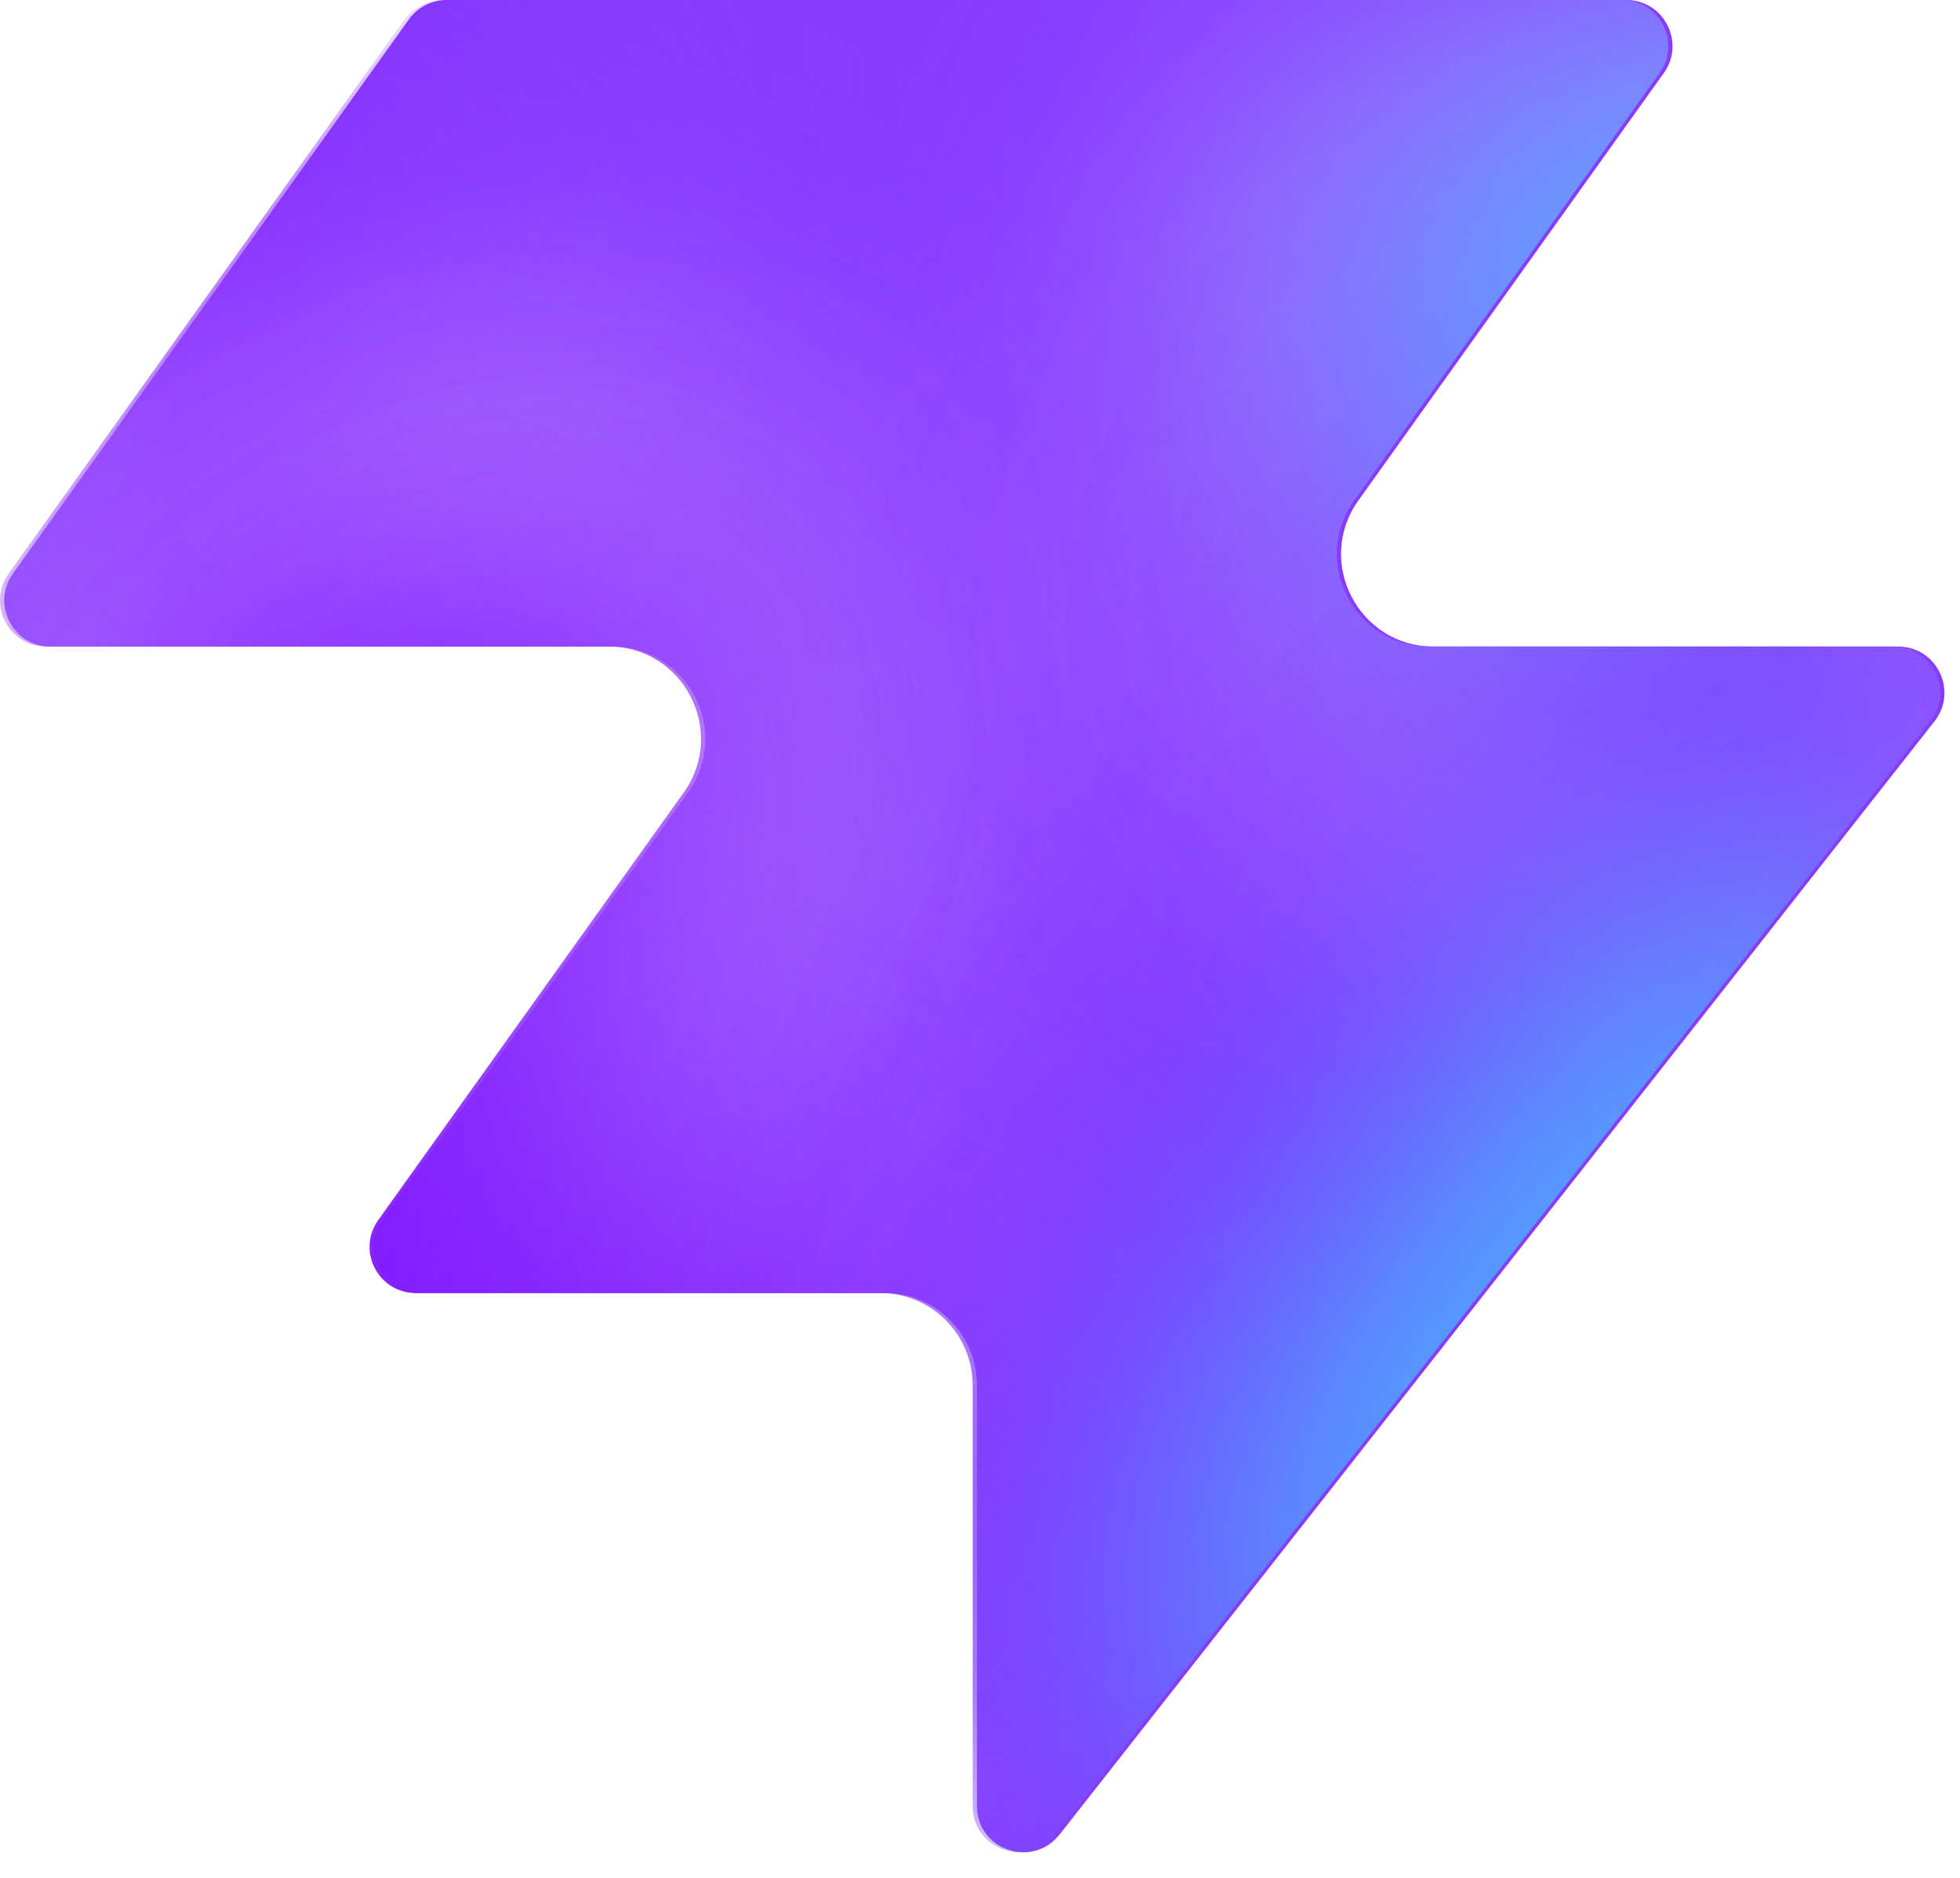
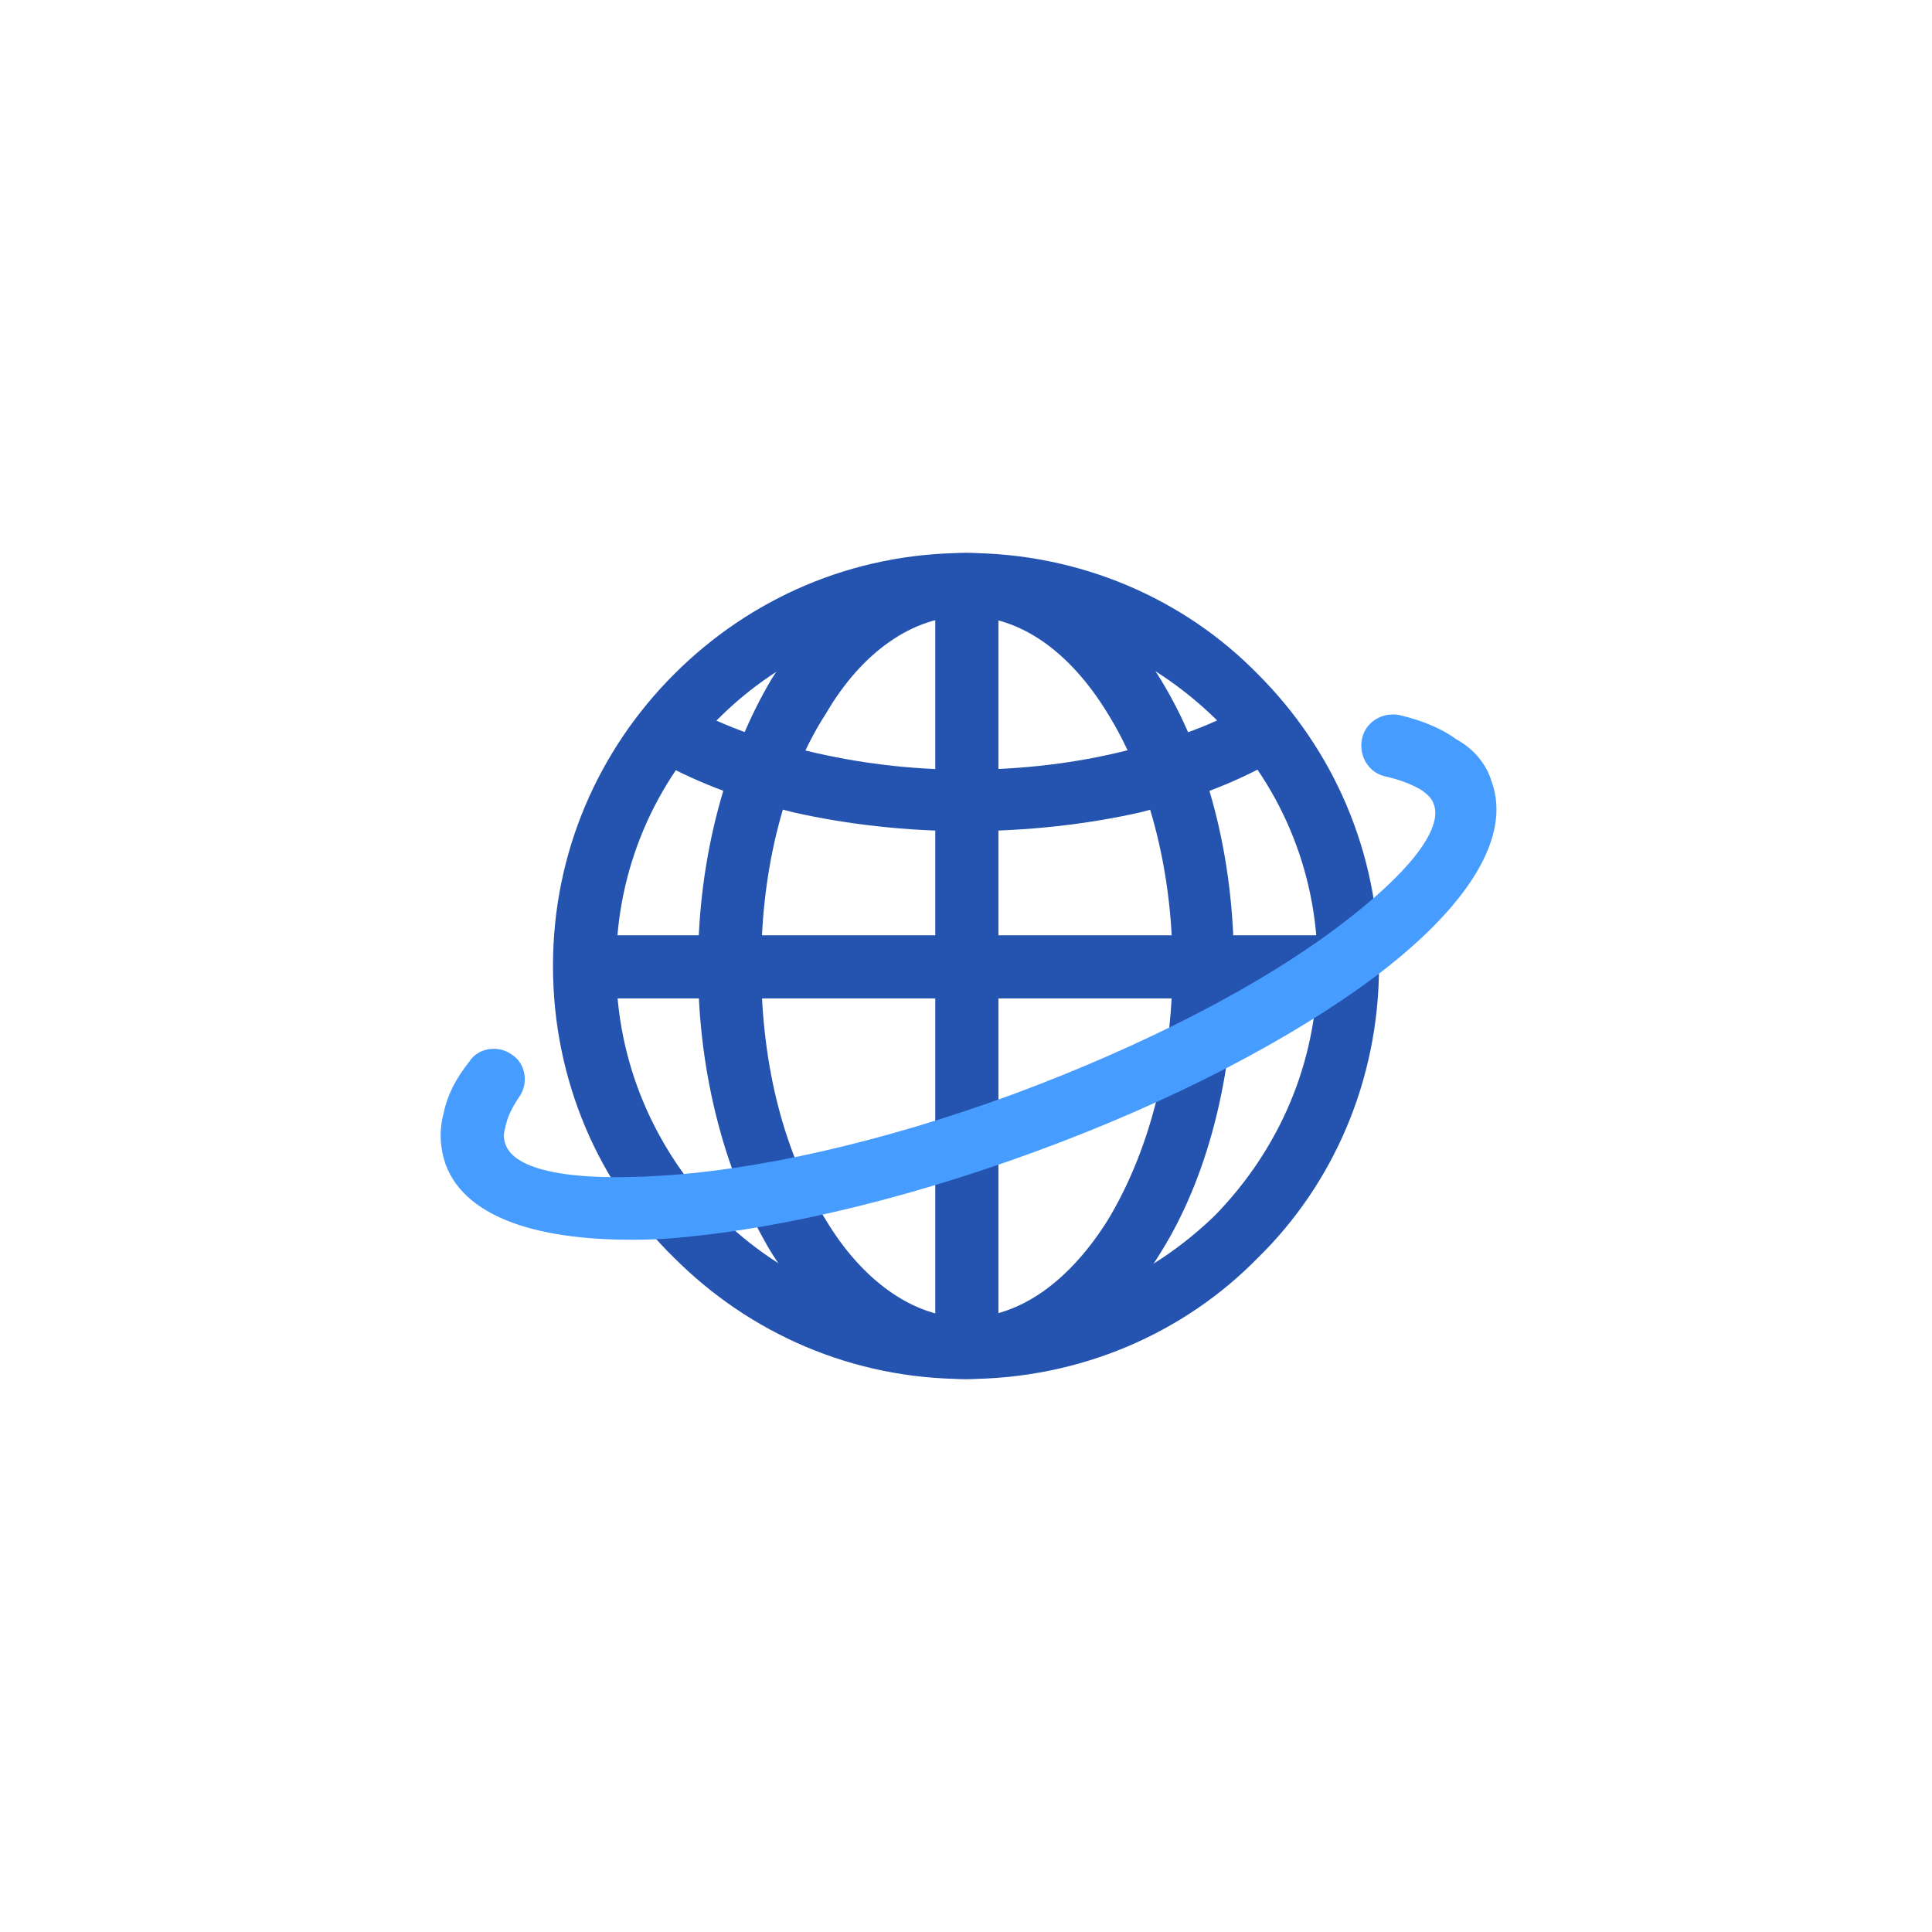
- <svg xmlns="http://www.w3.org/2000/svg" width="48" height="46" fill="none" viewBox="0 0 48 46">
-   <path fill="#863bff" d="M25.946 44.938c-.664.845-2.021.375-2.021-.698V33.937a2.26 2.26 0 0 0-2.262-2.262H10.287c-.92 0-1.456-1.04-.92-1.788l7.48-10.471c1.07-1.497 0-3.578-1.842-3.578H1.237c-.92 0-1.456-1.04-.92-1.788L10.013.474c.214-.297.556-.474.92-.474h28.894c.92 0 1.456 1.04.92 1.788l-7.48 10.471c-1.07 1.498 0 3.579 1.842 3.579h11.377c.943 0 1.473 1.088.89 1.83L25.947 44.94z" style="fill:#863bff;fill:color(display-p3 .525 .23 1);fill-opacity:1" />
-   <mask id="a" width="48" height="46" x="0" y="0" maskUnits="userSpaceOnUse" style="mask-type:alpha">
-     <path fill="#000" d="M25.842 44.938c-.664.844-2.021.375-2.021-.698V33.937a2.26 2.26 0 0 0-2.262-2.262H10.183c-.92 0-1.456-1.04-.92-1.788l7.48-10.471c1.07-1.498 0-3.579-1.842-3.579H1.133c-.92 0-1.456-1.04-.92-1.787L9.91.473c.214-.297.556-.474.92-.474h28.894c.92 0 1.456 1.04.92 1.788l-7.48 10.471c-1.07 1.498 0 3.578 1.842 3.578h11.377c.943 0 1.473 1.088.89 1.832L25.843 44.94z" style="fill:#000;fill-opacity:1" />
-   </mask>
-   <g mask="url(#a)">
-     <g filter="url(#b)">
-       <ellipse cx="5.508" cy="14.704" fill="#ede6ff" rx="5.508" ry="14.704" style="fill:#ede6ff;fill:color(display-p3 .927 .903 1);fill-opacity:1" transform="matrix(.00324 1 1 -.00324 -4.47 31.516)" />
-     </g>
-     <g filter="url(#c)">
-       <ellipse cx="10.399" cy="29.851" fill="#ede6ff" rx="10.399" ry="29.851" style="fill:#ede6ff;fill:color(display-p3 .927 .903 1);fill-opacity:1" transform="matrix(.00324 1 1 -.00324 -39.328 7.883)" />
-     </g>
-     <g filter="url(#d)">
-       <ellipse cx="5.508" cy="30.487" fill="#7e14ff" rx="5.508" ry="30.487" style="fill:#7e14ff;fill:color(display-p3 .492 .077 1);fill-opacity:1" transform="rotate(89.814 -25.913 -14.639)scale(1 -1)" />
-     </g>
-     <g filter="url(#e)">
-       <ellipse cx="5.508" cy="30.599" fill="#7e14ff" rx="5.508" ry="30.599" style="fill:#7e14ff;fill:color(display-p3 .492 .077 1);fill-opacity:1" transform="rotate(89.814 -32.644 -3.334)scale(1 -1)" />
-     </g>
-     <g filter="url(#f)">
-       <ellipse cx="5.508" cy="30.599" fill="#7e14ff" rx="5.508" ry="30.599" style="fill:#7e14ff;fill:color(display-p3 .492 .077 1);fill-opacity:1" transform="matrix(.00324 1 1 -.00324 -34.34 30.47)" />
-     </g>
-     <g filter="url(#g)">
-       <ellipse cx="14.072" cy="22.078" fill="#ede6ff" rx="14.072" ry="22.078" style="fill:#ede6ff;fill:color(display-p3 .927 .903 1);fill-opacity:1" transform="rotate(93.35 24.506 48.493)scale(-1 1)" />
-     </g>
-     <g filter="url(#h)">
-       <ellipse cx="3.47" cy="21.501" fill="#7e14ff" rx="3.47" ry="21.501" style="fill:#7e14ff;fill:color(display-p3 .492 .077 1);fill-opacity:1" transform="rotate(89.009 28.708 47.59)scale(-1 1)" />
-     </g>
-     <g filter="url(#i)">
-       <ellipse cx="3.47" cy="21.501" fill="#7e14ff" rx="3.47" ry="21.501" style="fill:#7e14ff;fill:color(display-p3 .492 .077 1);fill-opacity:1" transform="rotate(89.009 28.708 47.59)scale(-1 1)" />
-     </g>
-     <g filter="url(#j)">
-       <ellipse cx=".387" cy="8.972" fill="#7e14ff" rx="4.407" ry="29.108" style="fill:#7e14ff;fill:color(display-p3 .492 .077 1);fill-opacity:1" transform="rotate(39.51 .387 8.972)" />
-     </g>
-     <g filter="url(#k)">
-       <ellipse cx="47.523" cy="-6.092" fill="#7e14ff" rx="4.407" ry="29.108" style="fill:#7e14ff;fill:color(display-p3 .492 .077 1);fill-opacity:1" transform="rotate(37.892 47.523 -6.092)" />
-     </g>
-     <g filter="url(#l)">
-       <ellipse cx="41.412" cy="6.333" fill="#47bfff" rx="5.971" ry="9.665" style="fill:#47bfff;fill:color(display-p3 .28 .748 1);fill-opacity:1" transform="rotate(37.892 41.412 6.333)" />
-     </g>
-     <g filter="url(#m)">
-       <ellipse cx="-1.879" cy="38.332" fill="#7e14ff" rx="4.407" ry="29.108" style="fill:#7e14ff;fill:color(display-p3 .492 .077 1);fill-opacity:1" transform="rotate(37.892 -1.88 38.332)" />
-     </g>
-     <g filter="url(#n)">
-       <ellipse cx="-1.879" cy="38.332" fill="#7e14ff" rx="4.407" ry="29.108" style="fill:#7e14ff;fill:color(display-p3 .492 .077 1);fill-opacity:1" transform="rotate(37.892 -1.88 38.332)" />
-     </g>
-     <g filter="url(#o)">
-       <ellipse cx="35.651" cy="29.907" fill="#7e14ff" rx="4.407" ry="29.108" style="fill:#7e14ff;fill:color(display-p3 .492 .077 1);fill-opacity:1" transform="rotate(37.892 35.651 29.907)" />
-     </g>
-     <g filter="url(#p)">
-       <ellipse cx="38.418" cy="32.4" fill="#47bfff" rx="5.971" ry="15.297" style="fill:#47bfff;fill:color(display-p3 .28 .748 1);fill-opacity:1" transform="rotate(37.892 38.418 32.4)" />
-     </g>
+ <svg xmlns="http://www.w3.org/2000/svg" width="800px" height="800px" viewBox="0 0 11.32 11.32" style="shape-rendering:geometricPrecision; text-rendering:geometricPrecision; image-rendering:optimizeQuality; fill-rule:evenodd; clip-rule:evenodd" version="1.1" xml:space="preserve">
+   <defs>
+     <style type="text/css">
+    
+     .fil0 {fill:none}
+     .fil1 {fill:#2554B0;fill-rule:nonzero}
+     .fil2 {fill:#479DFF;fill-rule:nonzero}
+    
+   </style>
+   </defs>
+   <g id="Layer_x0020_1">
+     <rect class="fil0" height="11.32" width="11.32" />
+     <path class="fil1" d="M5.66 8.08c-0.67,0 -1.27,-0.27 -1.71,-0.71 -0.44,-0.43 -0.71,-1.04 -0.71,-1.71 0,-0.67 0.27,-1.27 0.71,-1.71 0.44,-0.44 1.04,-0.71 1.71,-0.71 0.67,0 1.28,0.27 1.71,0.71 0.44,0.44 0.71,1.04 0.71,1.71 0,0.67 -0.27,1.28 -0.71,1.71 -0.43,0.44 -1.04,0.71 -1.71,0.71zm-1.45 -0.96c0.37,0.37 0.88,0.6 1.45,0.6 0.57,0 1.08,-0.23 1.46,-0.6 0.37,-0.38 0.6,-0.89 0.6,-1.46 0,-0.57 -0.23,-1.08 -0.6,-1.45 -0.38,-0.37 -0.89,-0.6 -1.46,-0.6 -0.57,0 -1.08,0.23 -1.45,0.6 -0.37,0.37 -0.6,0.88 -0.6,1.45 0,0.57 0.23,1.08 0.6,1.46z" />
+     <path class="fil1" d="M5.66 8.08c-0.45,0 -0.85,-0.28 -1.14,-0.74 -0.26,-0.43 -0.43,-1.03 -0.43,-1.68 0,-0.65 0.17,-1.24 0.43,-1.68 0.29,-0.46 0.69,-0.74 1.14,-0.74 0.45,0 0.86,0.28 1.14,0.74 0.27,0.44 0.43,1.03 0.43,1.68 0,0.65 -0.16,1.25 -0.43,1.68 -0.28,0.46 -0.69,0.74 -1.14,0.74zm-0.82 -0.93c0.21,0.35 0.51,0.57 0.82,0.57 0.32,0 0.61,-0.22 0.83,-0.57 0.23,-0.38 0.38,-0.9 0.38,-1.49 0,-0.58 -0.15,-1.11 -0.38,-1.48 -0.22,-0.36 -0.51,-0.57 -0.83,-0.57 -0.31,0 -0.61,0.21 -0.82,0.57 -0.24,0.37 -0.38,0.9 -0.38,1.48 0,0.59 0.14,1.11 0.38,1.49z" />
+     <polygon class="fil1" points="5.85,3.42 5.85,7.9 5.48,7.9 5.48,3.42 " />
+     <polygon class="fil1" points="7.9,5.85 3.42,5.85 3.42,5.48 7.9,5.48 " />
+     <path class="fil1" d="M7.51 4.43c-0.23,0.14 -0.51,0.25 -0.83,0.33 -0.31,0.07 -0.66,0.11 -1.02,0.11 -0.35,0 -0.7,-0.04 -1.01,-0.11 -0.32,-0.08 -0.61,-0.19 -0.84,-0.33l0.19 -0.31c0.2,0.12 0.45,0.21 0.73,0.28 0.29,0.07 0.6,0.11 0.93,0.11 0.33,0 0.65,-0.04 0.93,-0.11 0.29,-0.07 0.54,-0.16 0.73,-0.28l0.19 0.31z" />
+     <path class="fil2" d="M8.12 4.55c-0.1,-0.02 -0.16,-0.12 -0.14,-0.22 0.02,-0.1 0.12,-0.16 0.22,-0.14 0.13,0.03 0.25,0.08 0.33,0.14 0.11,0.06 0.18,0.15 0.21,0.25 0.12,0.33 -0.15,0.74 -0.68,1.14 -0.48,0.36 -1.18,0.73 -2,1.03 -0.82,0.3 -1.59,0.47 -2.19,0.51 -0.67,0.03 -1.14,-0.11 -1.26,-0.44 -0.03,-0.09 -0.04,-0.19 -0.01,-0.3l0 0c0.02,-0.1 0.07,-0.2 0.15,-0.3 0.05,-0.08 0.17,-0.1 0.25,-0.04 0.08,0.05 0.1,0.17 0.04,0.25 -0.04,0.06 -0.07,0.12 -0.08,0.18l0 0c-0.01,0.03 -0.01,0.06 0,0.09 0.05,0.16 0.39,0.22 0.89,0.19 0.56,-0.03 1.3,-0.19 2.09,-0.48 0.78,-0.29 1.45,-0.64 1.9,-0.98 0.4,-0.3 0.62,-0.57 0.56,-0.72 -0.01,-0.03 -0.03,-0.05 -0.07,-0.08 -0.05,-0.03 -0.12,-0.06 -0.21,-0.08z" />
  </g>
-   <defs>
-     <filter id="b" width="60.045" height="41.654" x="-19.77" y="16.149" color-interpolation-filters="sRGB" filterUnits="userSpaceOnUse">
-       <feFlood flood-opacity="0" result="BackgroundImageFix" />
-       <feBlend in="SourceGraphic" in2="BackgroundImageFix" result="shape" />
-       <feGaussianBlur result="effect1_foregroundBlur_2002_17158" stdDeviation="7.659" />
-     </filter>
-     <filter id="c" width="90.34" height="51.437" x="-54.613" y="-7.533" color-interpolation-filters="sRGB" filterUnits="userSpaceOnUse">
-       <feFlood flood-opacity="0" result="BackgroundImageFix" />
-       <feBlend in="SourceGraphic" in2="BackgroundImageFix" result="shape" />
-       <feGaussianBlur result="effect1_foregroundBlur_2002_17158" stdDeviation="7.659" />
-     </filter>
-     <filter id="d" width="79.355" height="29.4" x="-49.64" y="2.03" color-interpolation-filters="sRGB" filterUnits="userSpaceOnUse">
-       <feFlood flood-opacity="0" result="BackgroundImageFix" />
-       <feBlend in="SourceGraphic" in2="BackgroundImageFix" result="shape" />
-       <feGaussianBlur result="effect1_foregroundBlur_2002_17158" stdDeviation="4.596" />
-     </filter>
-     <filter id="e" width="79.579" height="29.4" x="-45.045" y="20.029" color-interpolation-filters="sRGB" filterUnits="userSpaceOnUse">
-       <feFlood flood-opacity="0" result="BackgroundImageFix" />
-       <feBlend in="SourceGraphic" in2="BackgroundImageFix" result="shape" />
-       <feGaussianBlur result="effect1_foregroundBlur_2002_17158" stdDeviation="4.596" />
-     </filter>
-     <filter id="f" width="79.579" height="29.4" x="-43.513" y="21.178" color-interpolation-filters="sRGB" filterUnits="userSpaceOnUse">
-       <feFlood flood-opacity="0" result="BackgroundImageFix" />
-       <feBlend in="SourceGraphic" in2="BackgroundImageFix" result="shape" />
-       <feGaussianBlur result="effect1_foregroundBlur_2002_17158" stdDeviation="4.596" />
-     </filter>
-     <filter id="g" width="74.749" height="58.852" x="15.756" y="-17.901" color-interpolation-filters="sRGB" filterUnits="userSpaceOnUse">
-       <feFlood flood-opacity="0" result="BackgroundImageFix" />
-       <feBlend in="SourceGraphic" in2="BackgroundImageFix" result="shape" />
-       <feGaussianBlur result="effect1_foregroundBlur_2002_17158" stdDeviation="7.659" />
-     </filter>
-     <filter id="h" width="61.377" height="25.362" x="23.548" y="2.284" color-interpolation-filters="sRGB" filterUnits="userSpaceOnUse">
-       <feFlood flood-opacity="0" result="BackgroundImageFix" />
-       <feBlend in="SourceGraphic" in2="BackgroundImageFix" result="shape" />
-       <feGaussianBlur result="effect1_foregroundBlur_2002_17158" stdDeviation="4.596" />
-     </filter>
-     <filter id="i" width="61.377" height="25.362" x="23.548" y="2.284" color-interpolation-filters="sRGB" filterUnits="userSpaceOnUse">
-       <feFlood flood-opacity="0" result="BackgroundImageFix" />
-       <feBlend in="SourceGraphic" in2="BackgroundImageFix" result="shape" />
-       <feGaussianBlur result="effect1_foregroundBlur_2002_17158" stdDeviation="4.596" />
-     </filter>
-     <filter id="j" width="56.045" height="63.649" x="-27.636" y="-22.853" color-interpolation-filters="sRGB" filterUnits="userSpaceOnUse">
-       <feFlood flood-opacity="0" result="BackgroundImageFix" />
-       <feBlend in="SourceGraphic" in2="BackgroundImageFix" result="shape" />
-       <feGaussianBlur result="effect1_foregroundBlur_2002_17158" stdDeviation="4.596" />
-     </filter>
-     <filter id="k" width="54.814" height="64.646" x="20.116" y="-38.415" color-interpolation-filters="sRGB" filterUnits="userSpaceOnUse">
-       <feFlood flood-opacity="0" result="BackgroundImageFix" />
-       <feBlend in="SourceGraphic" in2="BackgroundImageFix" result="shape" />
-       <feGaussianBlur result="effect1_foregroundBlur_2002_17158" stdDeviation="4.596" />
-     </filter>
-     <filter id="l" width="33.541" height="35.313" x="24.641" y="-11.323" color-interpolation-filters="sRGB" filterUnits="userSpaceOnUse">
-       <feFlood flood-opacity="0" result="BackgroundImageFix" />
-       <feBlend in="SourceGraphic" in2="BackgroundImageFix" result="shape" />
-       <feGaussianBlur result="effect1_foregroundBlur_2002_17158" stdDeviation="4.596" />
-     </filter>
-     <filter id="m" width="54.814" height="64.646" x="-29.286" y="6.009" color-interpolation-filters="sRGB" filterUnits="userSpaceOnUse">
-       <feFlood flood-opacity="0" result="BackgroundImageFix" />
-       <feBlend in="SourceGraphic" in2="BackgroundImageFix" result="shape" />
-       <feGaussianBlur result="effect1_foregroundBlur_2002_17158" stdDeviation="4.596" />
-     </filter>
-     <filter id="n" width="54.814" height="64.646" x="-29.286" y="6.009" color-interpolation-filters="sRGB" filterUnits="userSpaceOnUse">
-       <feFlood flood-opacity="0" result="BackgroundImageFix" />
-       <feBlend in="SourceGraphic" in2="BackgroundImageFix" result="shape" />
-       <feGaussianBlur result="effect1_foregroundBlur_2002_17158" stdDeviation="4.596" />
-     </filter>
-     <filter id="o" width="54.814" height="64.646" x="8.244" y="-2.416" color-interpolation-filters="sRGB" filterUnits="userSpaceOnUse">
-       <feFlood flood-opacity="0" result="BackgroundImageFix" />
-       <feBlend in="SourceGraphic" in2="BackgroundImageFix" result="shape" />
-       <feGaussianBlur result="effect1_foregroundBlur_2002_17158" stdDeviation="4.596" />
-     </filter>
-     <filter id="p" width="39.409" height="43.623" x="18.713" y="10.588" color-interpolation-filters="sRGB" filterUnits="userSpaceOnUse">
-       <feFlood flood-opacity="0" result="BackgroundImageFix" />
-       <feBlend in="SourceGraphic" in2="BackgroundImageFix" result="shape" />
-       <feGaussianBlur result="effect1_foregroundBlur_2002_17158" stdDeviation="4.596" />
-     </filter>
-   </defs>
</svg>
